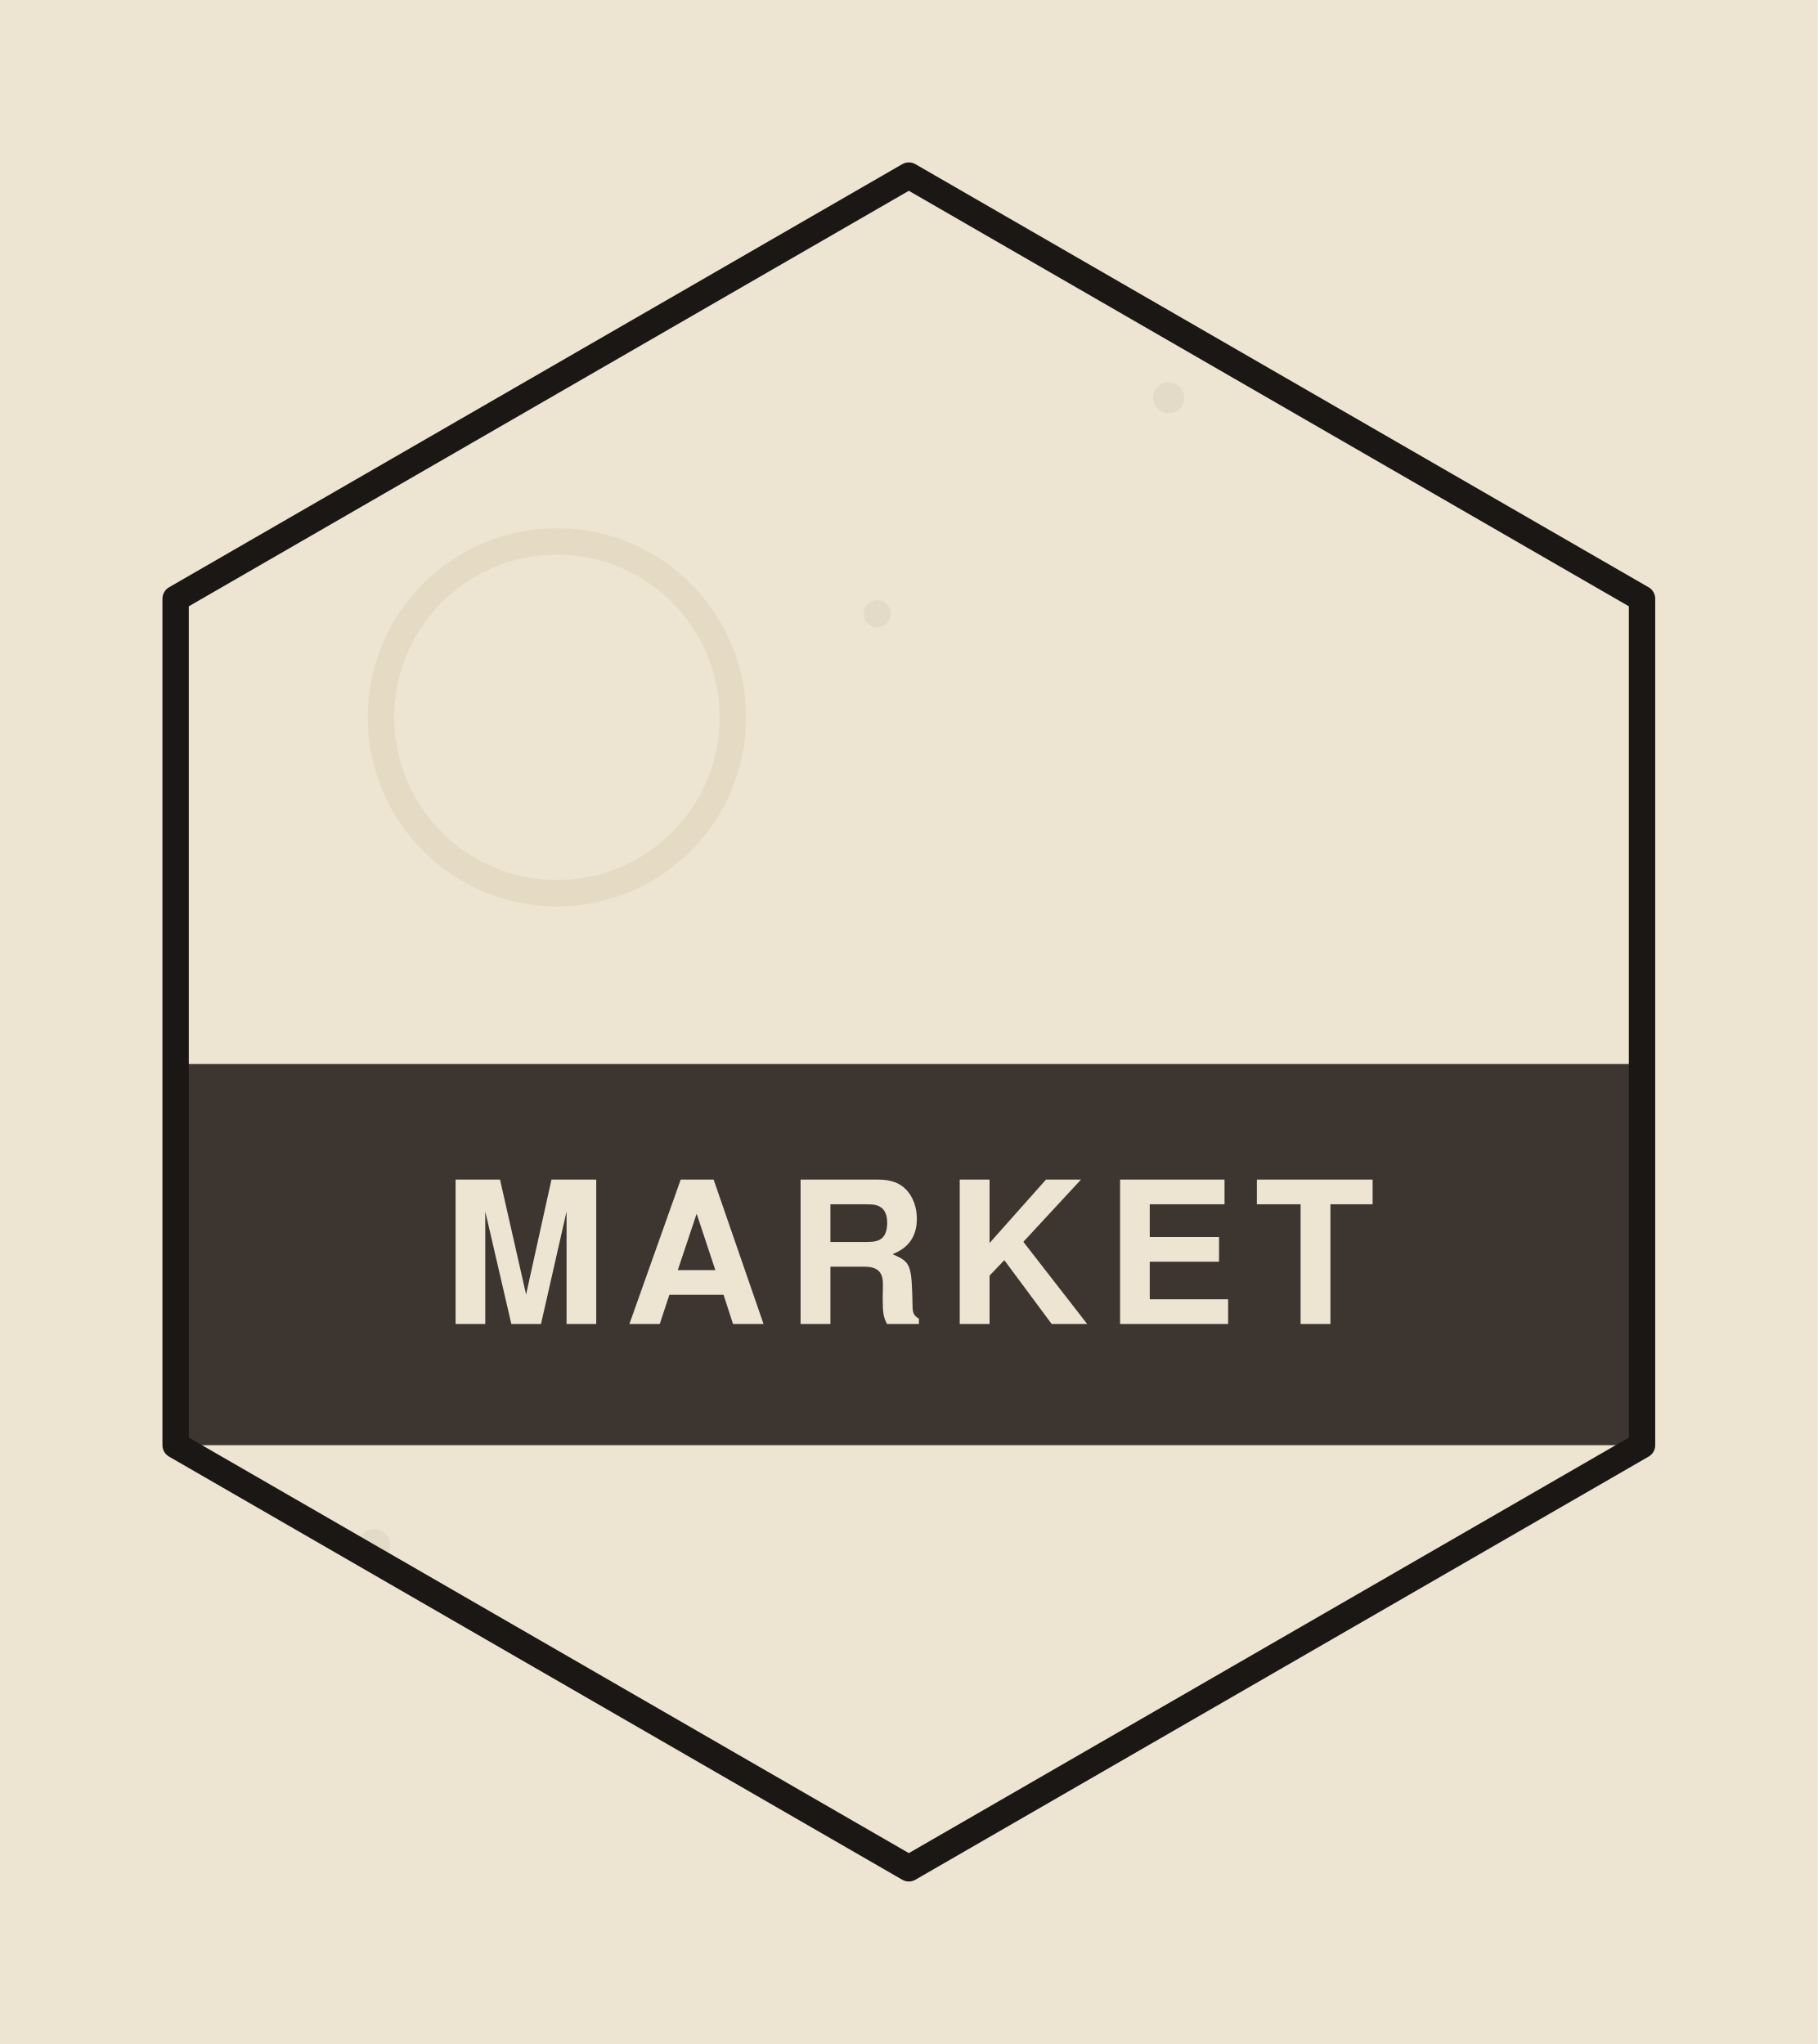
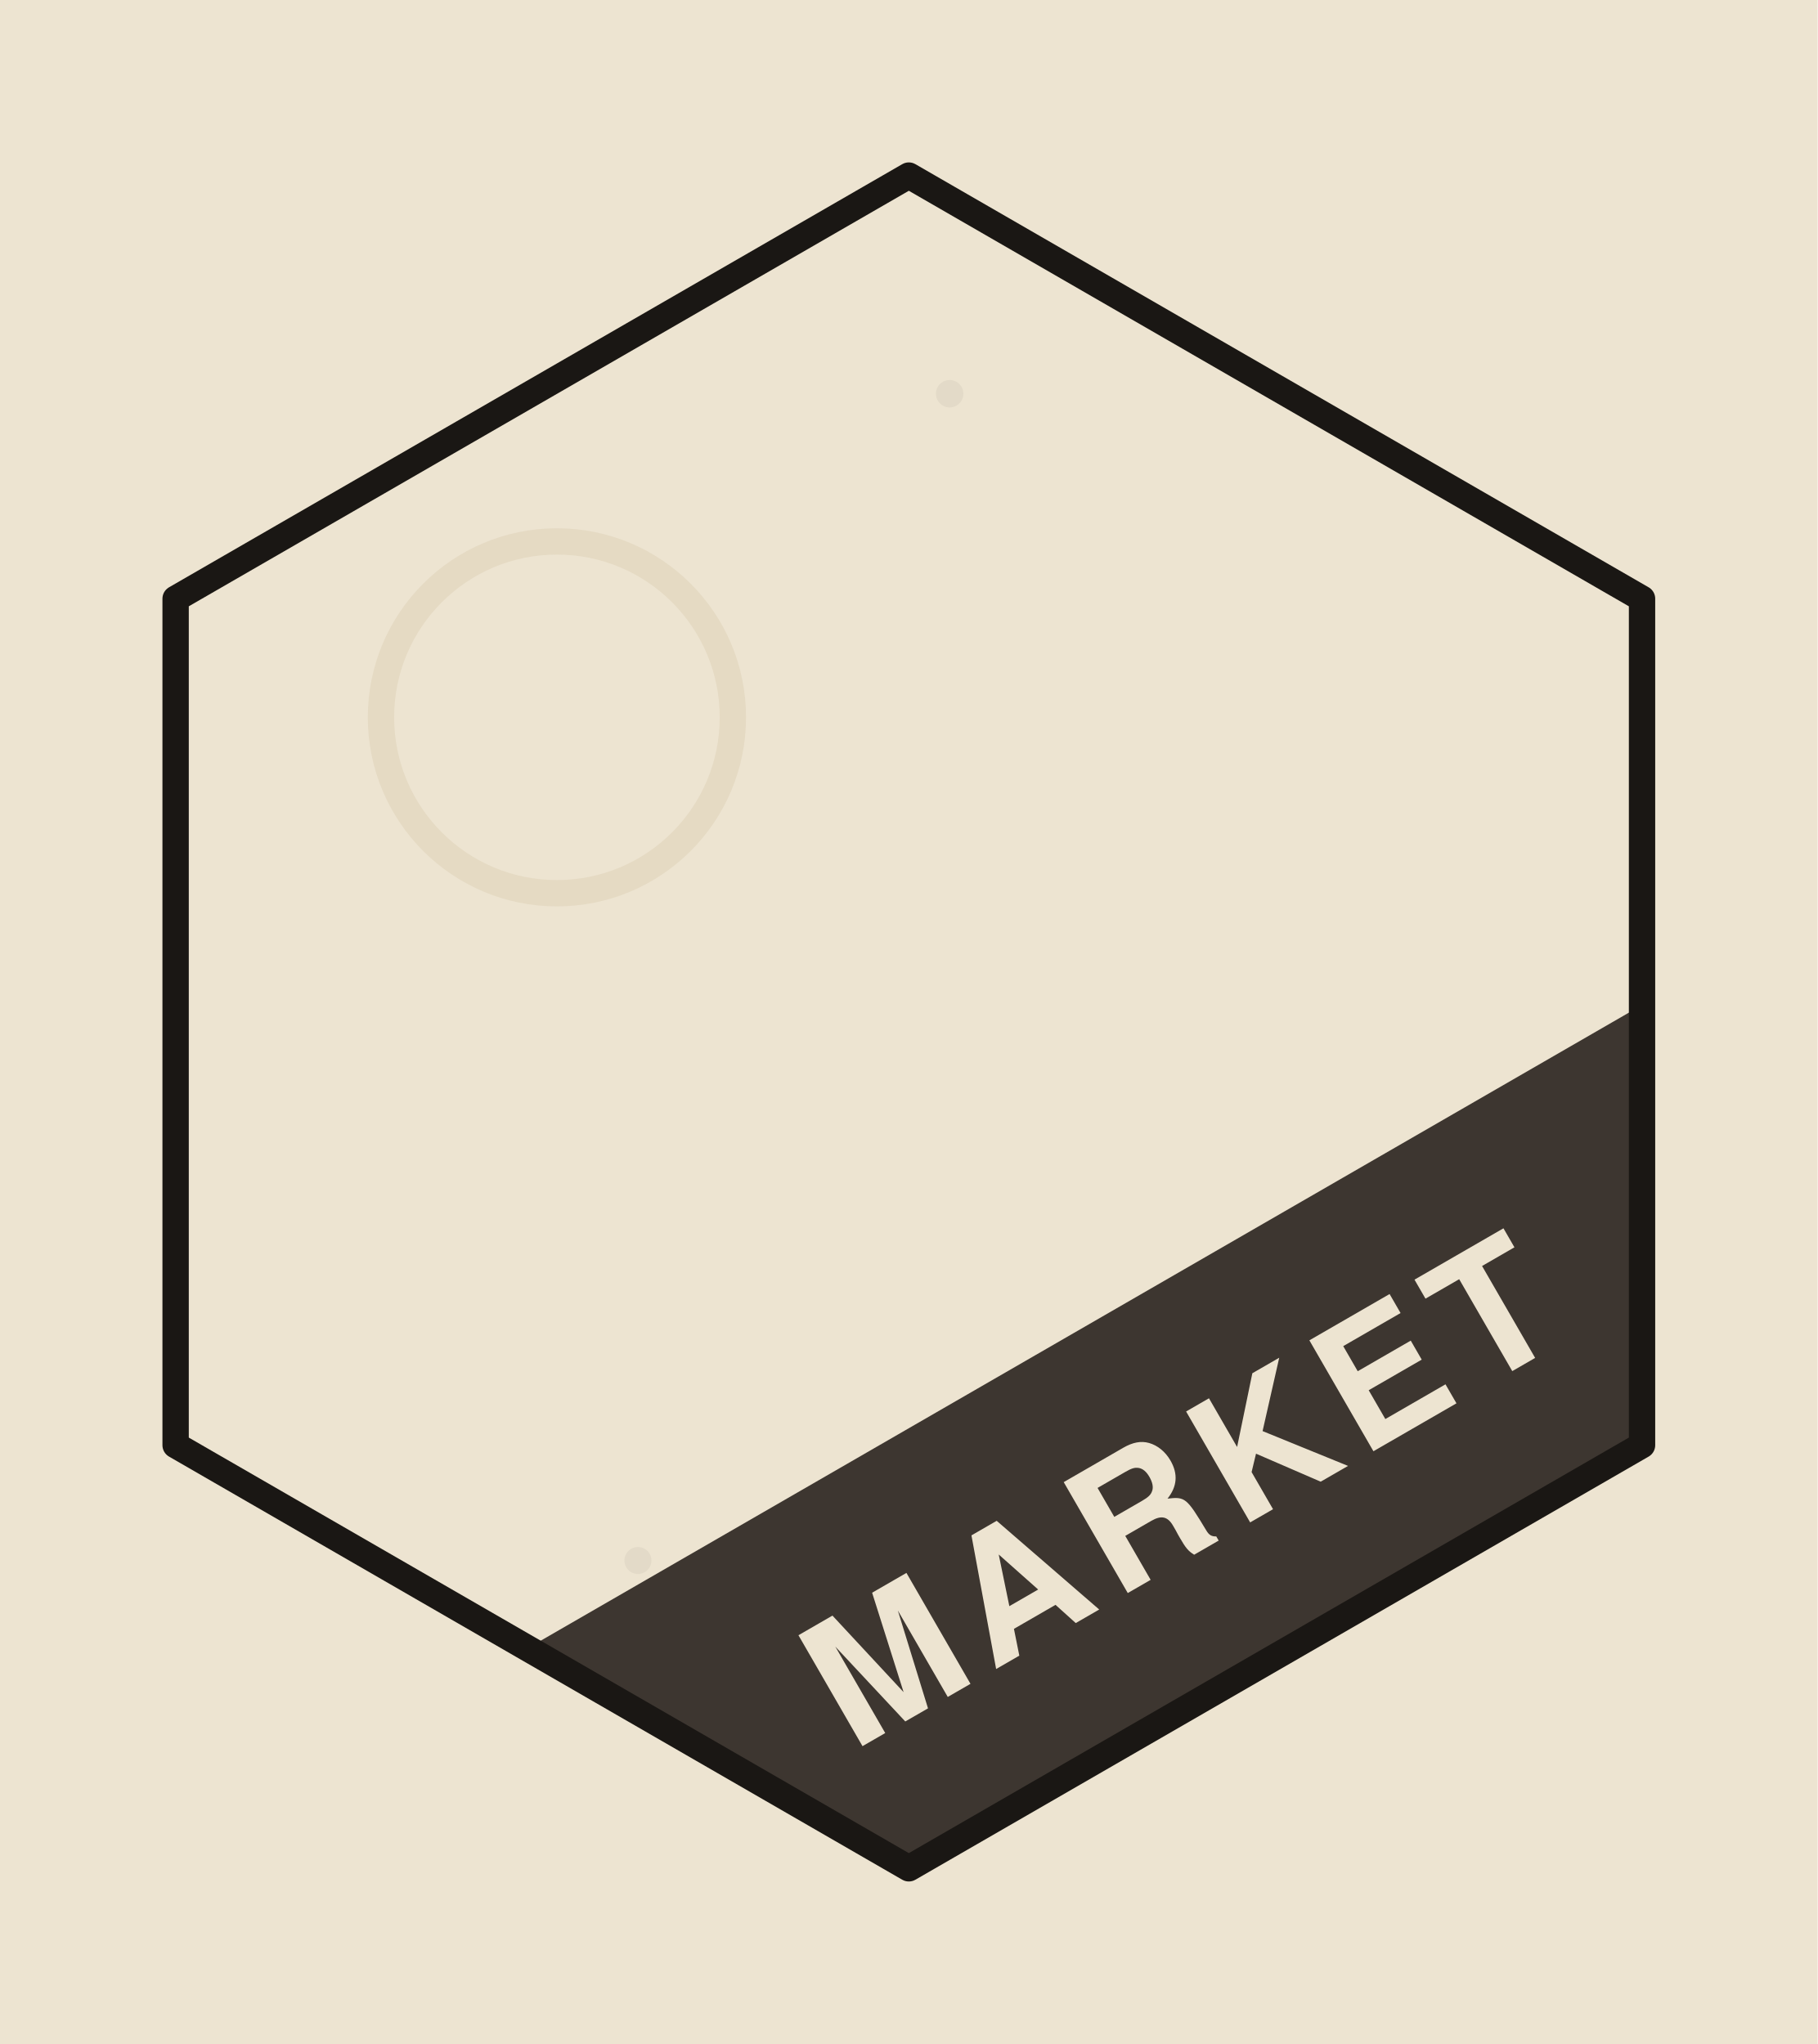
<svg xmlns="http://www.w3.org/2000/svg" viewBox="0 0 165.6 186.27" width="165.6" height="186.27" font-family="Georgia, 'Iowan Old Style', 'Times New Roman', serif">
  <defs>
-     <clipPath id="cut-market">
+     <clipPath id="cut-tile-market">
      <path d="M 0,-77.13 L 66.8,-38.57 L 66.8,38.57 L 0,77.13 L -66.8,38.57 L -66.8,-38.57 Z" transform="translate(82.8 93.13)" />
    </clipPath>
  </defs>
  <g id="wash">
    <rect x="0" y="0" width="165.6" height="186.27" fill="#EDE4D1" />
-     <g clip-path="url(#cut-market)">
+     <g clip-path="url(#cut-tile-market)">
    
  </g>
  </g>
  <g id="ink" fill="#1A1714">
-     <g clip-path="url(#cut-market)">
-       <rect x="14" y="96.96" width="137.6" height="34.74" fill="#3D3630" />
-       <text x="82.8" y="120.65" font-size="18.04" text-anchor="middle" font-family="Helvetica, Arial, sans-serif" font-weight="bold" letter-spacing="1.6" fill="#EDE4D1">MARKET</text>
+     <g clip-path="url(#cut-tile-market)">
+       <path d="M 82.8,170.27 L 149.6,131.7 L 149.6,91.59 L 48.06,150.21 Z" fill="#3D3630" />
+       <g transform="rotate(-30 107.52 135.94)">
+         <text x="107.52" y="141.55" font-size="16.02" text-anchor="middle" font-family="Helvetica, Arial, sans-serif" font-weight="bold" letter-spacing="1.42" fill="#EDE4D1">MARKET</text>
+       </g>
    </g>
    <path d="M 0,-77.13 L 66.8,-38.57 L 66.8,38.57 L 0,77.13 L -66.8,38.57 L -66.8,-38.57 Z" transform="translate(82.8 93.13)" fill="none" stroke="#1A1714" stroke-width="2.4" stroke-linejoin="round" />
  </g>
-   <g id="grime" clip-path="url(#cut-market)">
+   <g id="grime" clip-path="url(#cut-tile-market)">
    <g fill="#1A1714" opacity="0.05">
-       <circle cx="34.09" cy="140.79" r="1.45" />
-       <circle cx="79.92" cy="55.93" r="1.24" />
-       <circle cx="106.47" cy="36.25" r="1.42" />
-       <circle cx="20.31" cy="163.96" r="1.96" />
-       <circle cx="114.01" cy="32" r="1.81" />
+       <circle cx="144.13" cy="164.68" r="1.35" />
+       <circle cx="44.02" cy="26.13" r="2.06" />
+       <circle cx="86.52" cy="35.88" r="1.25" />
+       <circle cx="138.04" cy="155.59" r="2" />
+       <circle cx="58.12" cy="142.21" r="1.23" />
    </g>
    <circle cx="50.74" cy="65.37" r="16.03" fill="none" stroke="#D9CBAF" stroke-width="2.4" opacity="0.4" />
  </g>
</svg>
